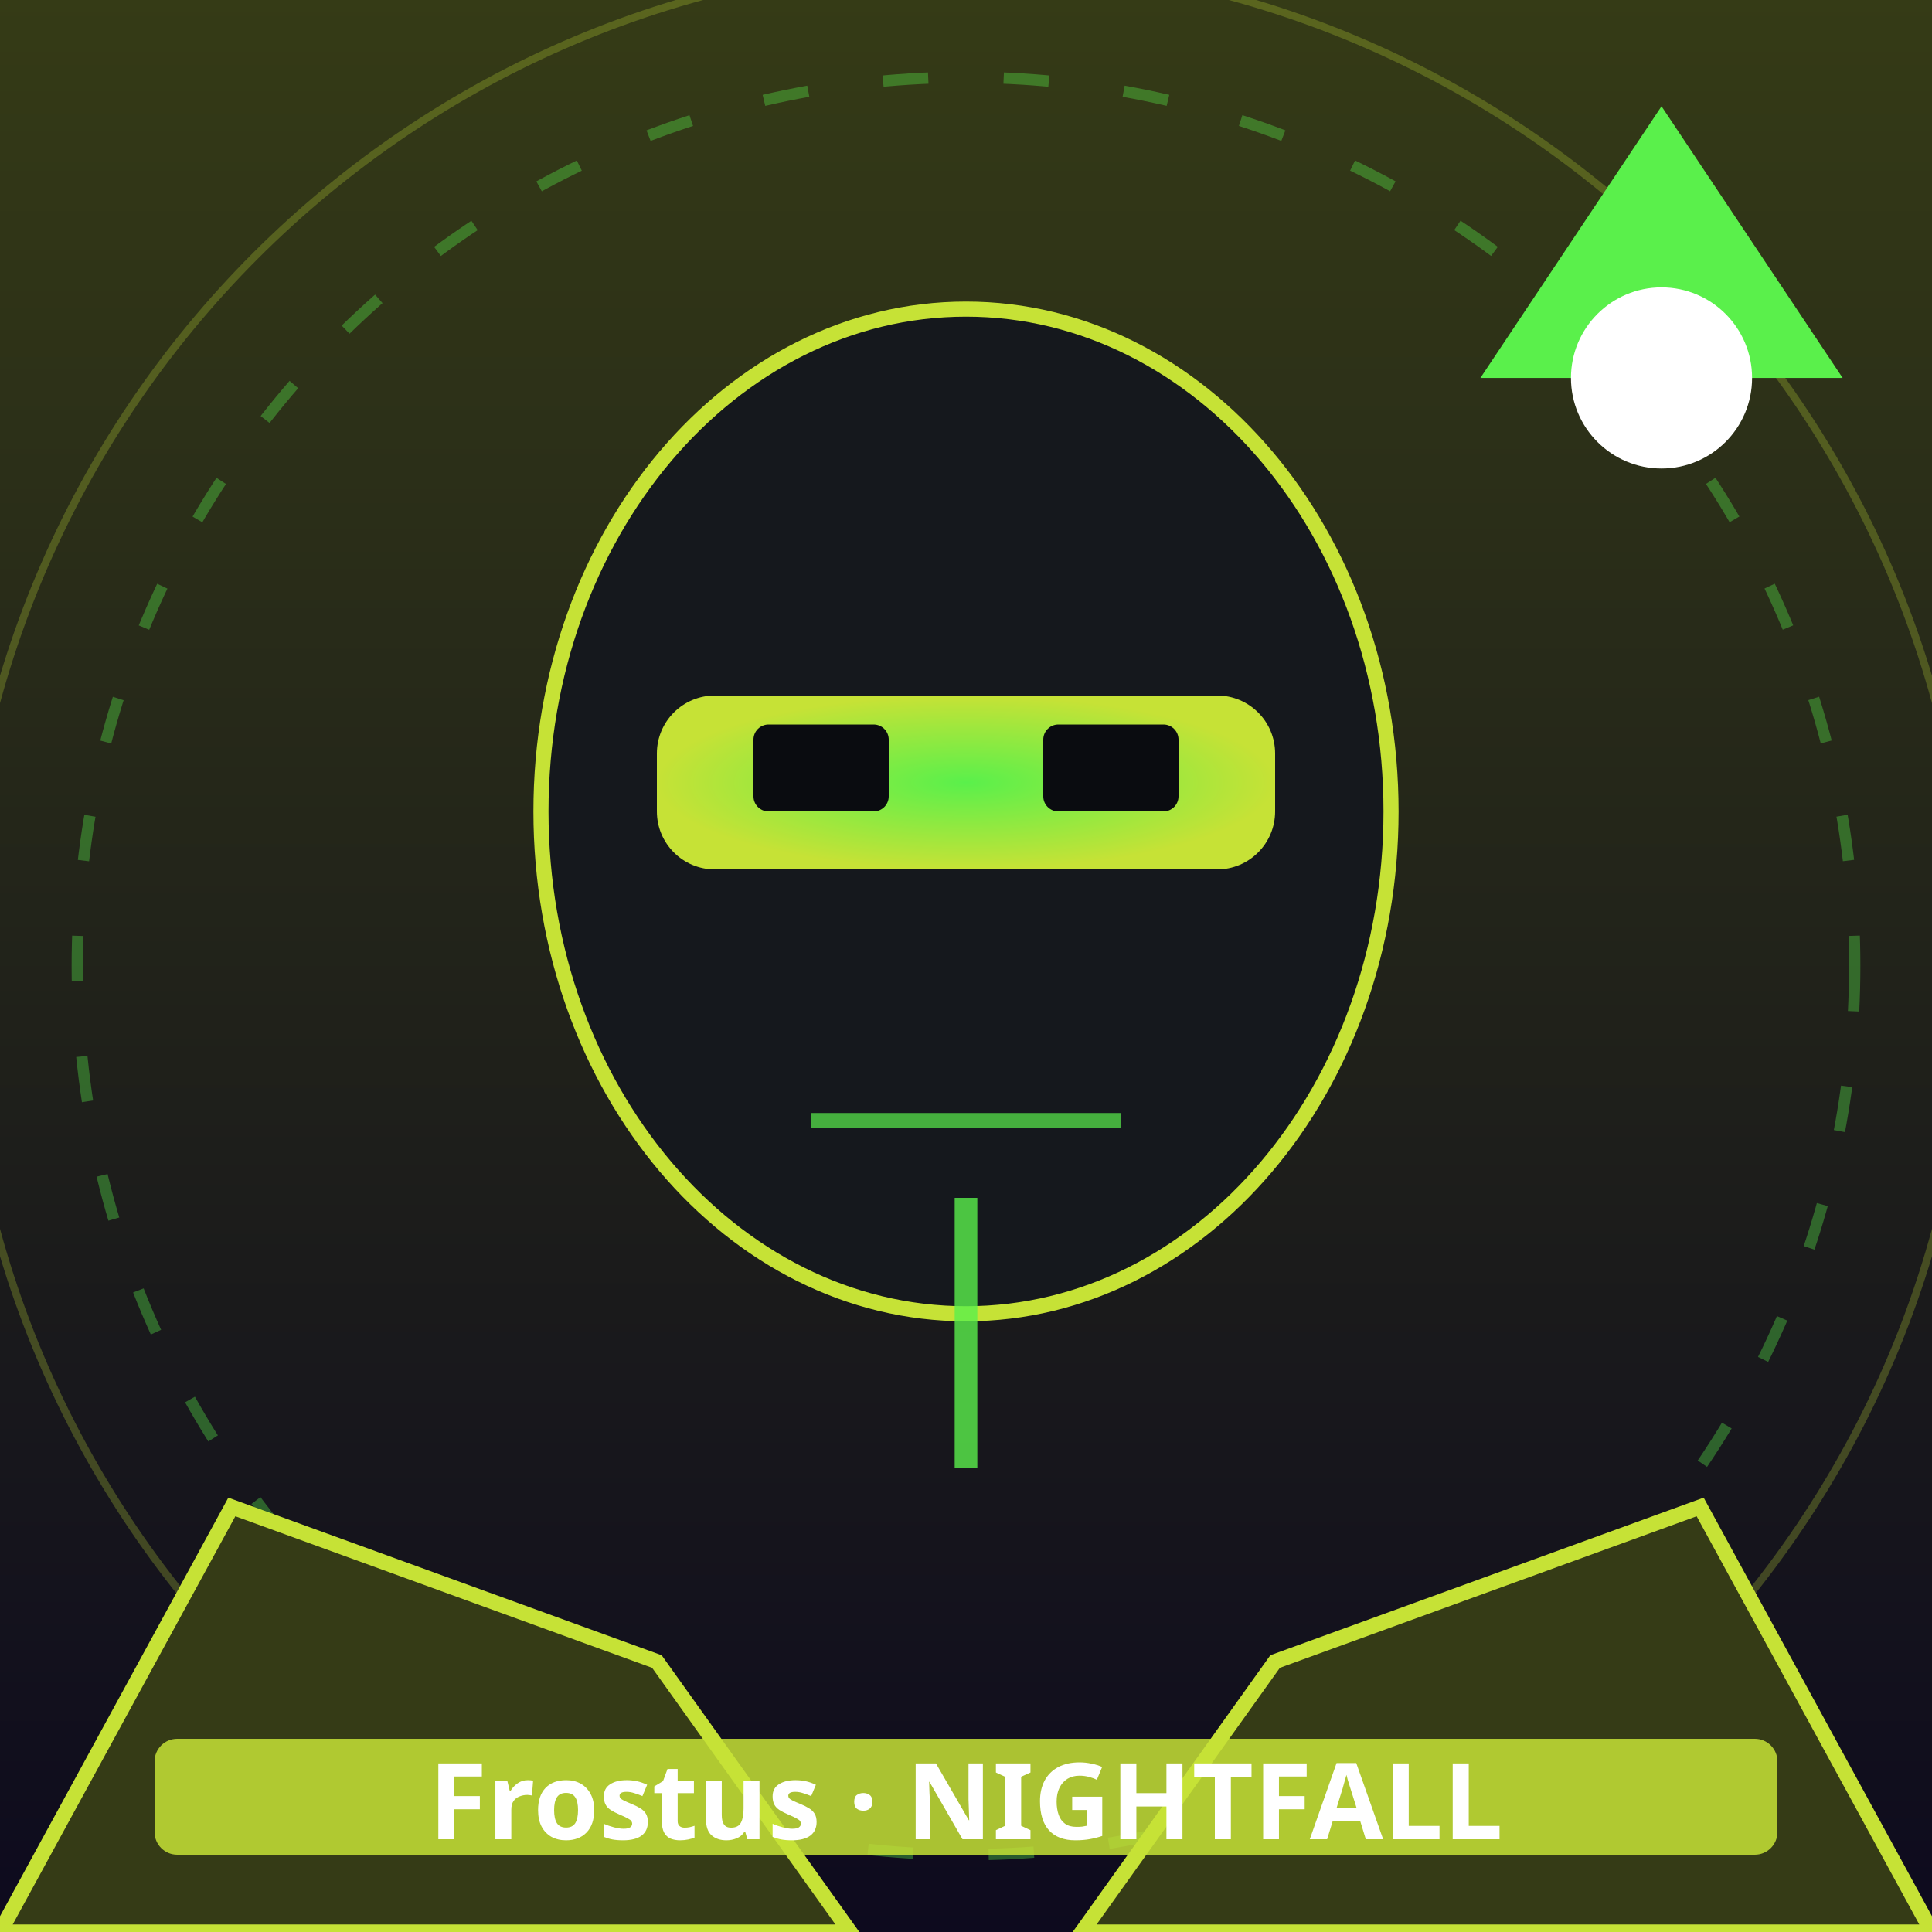
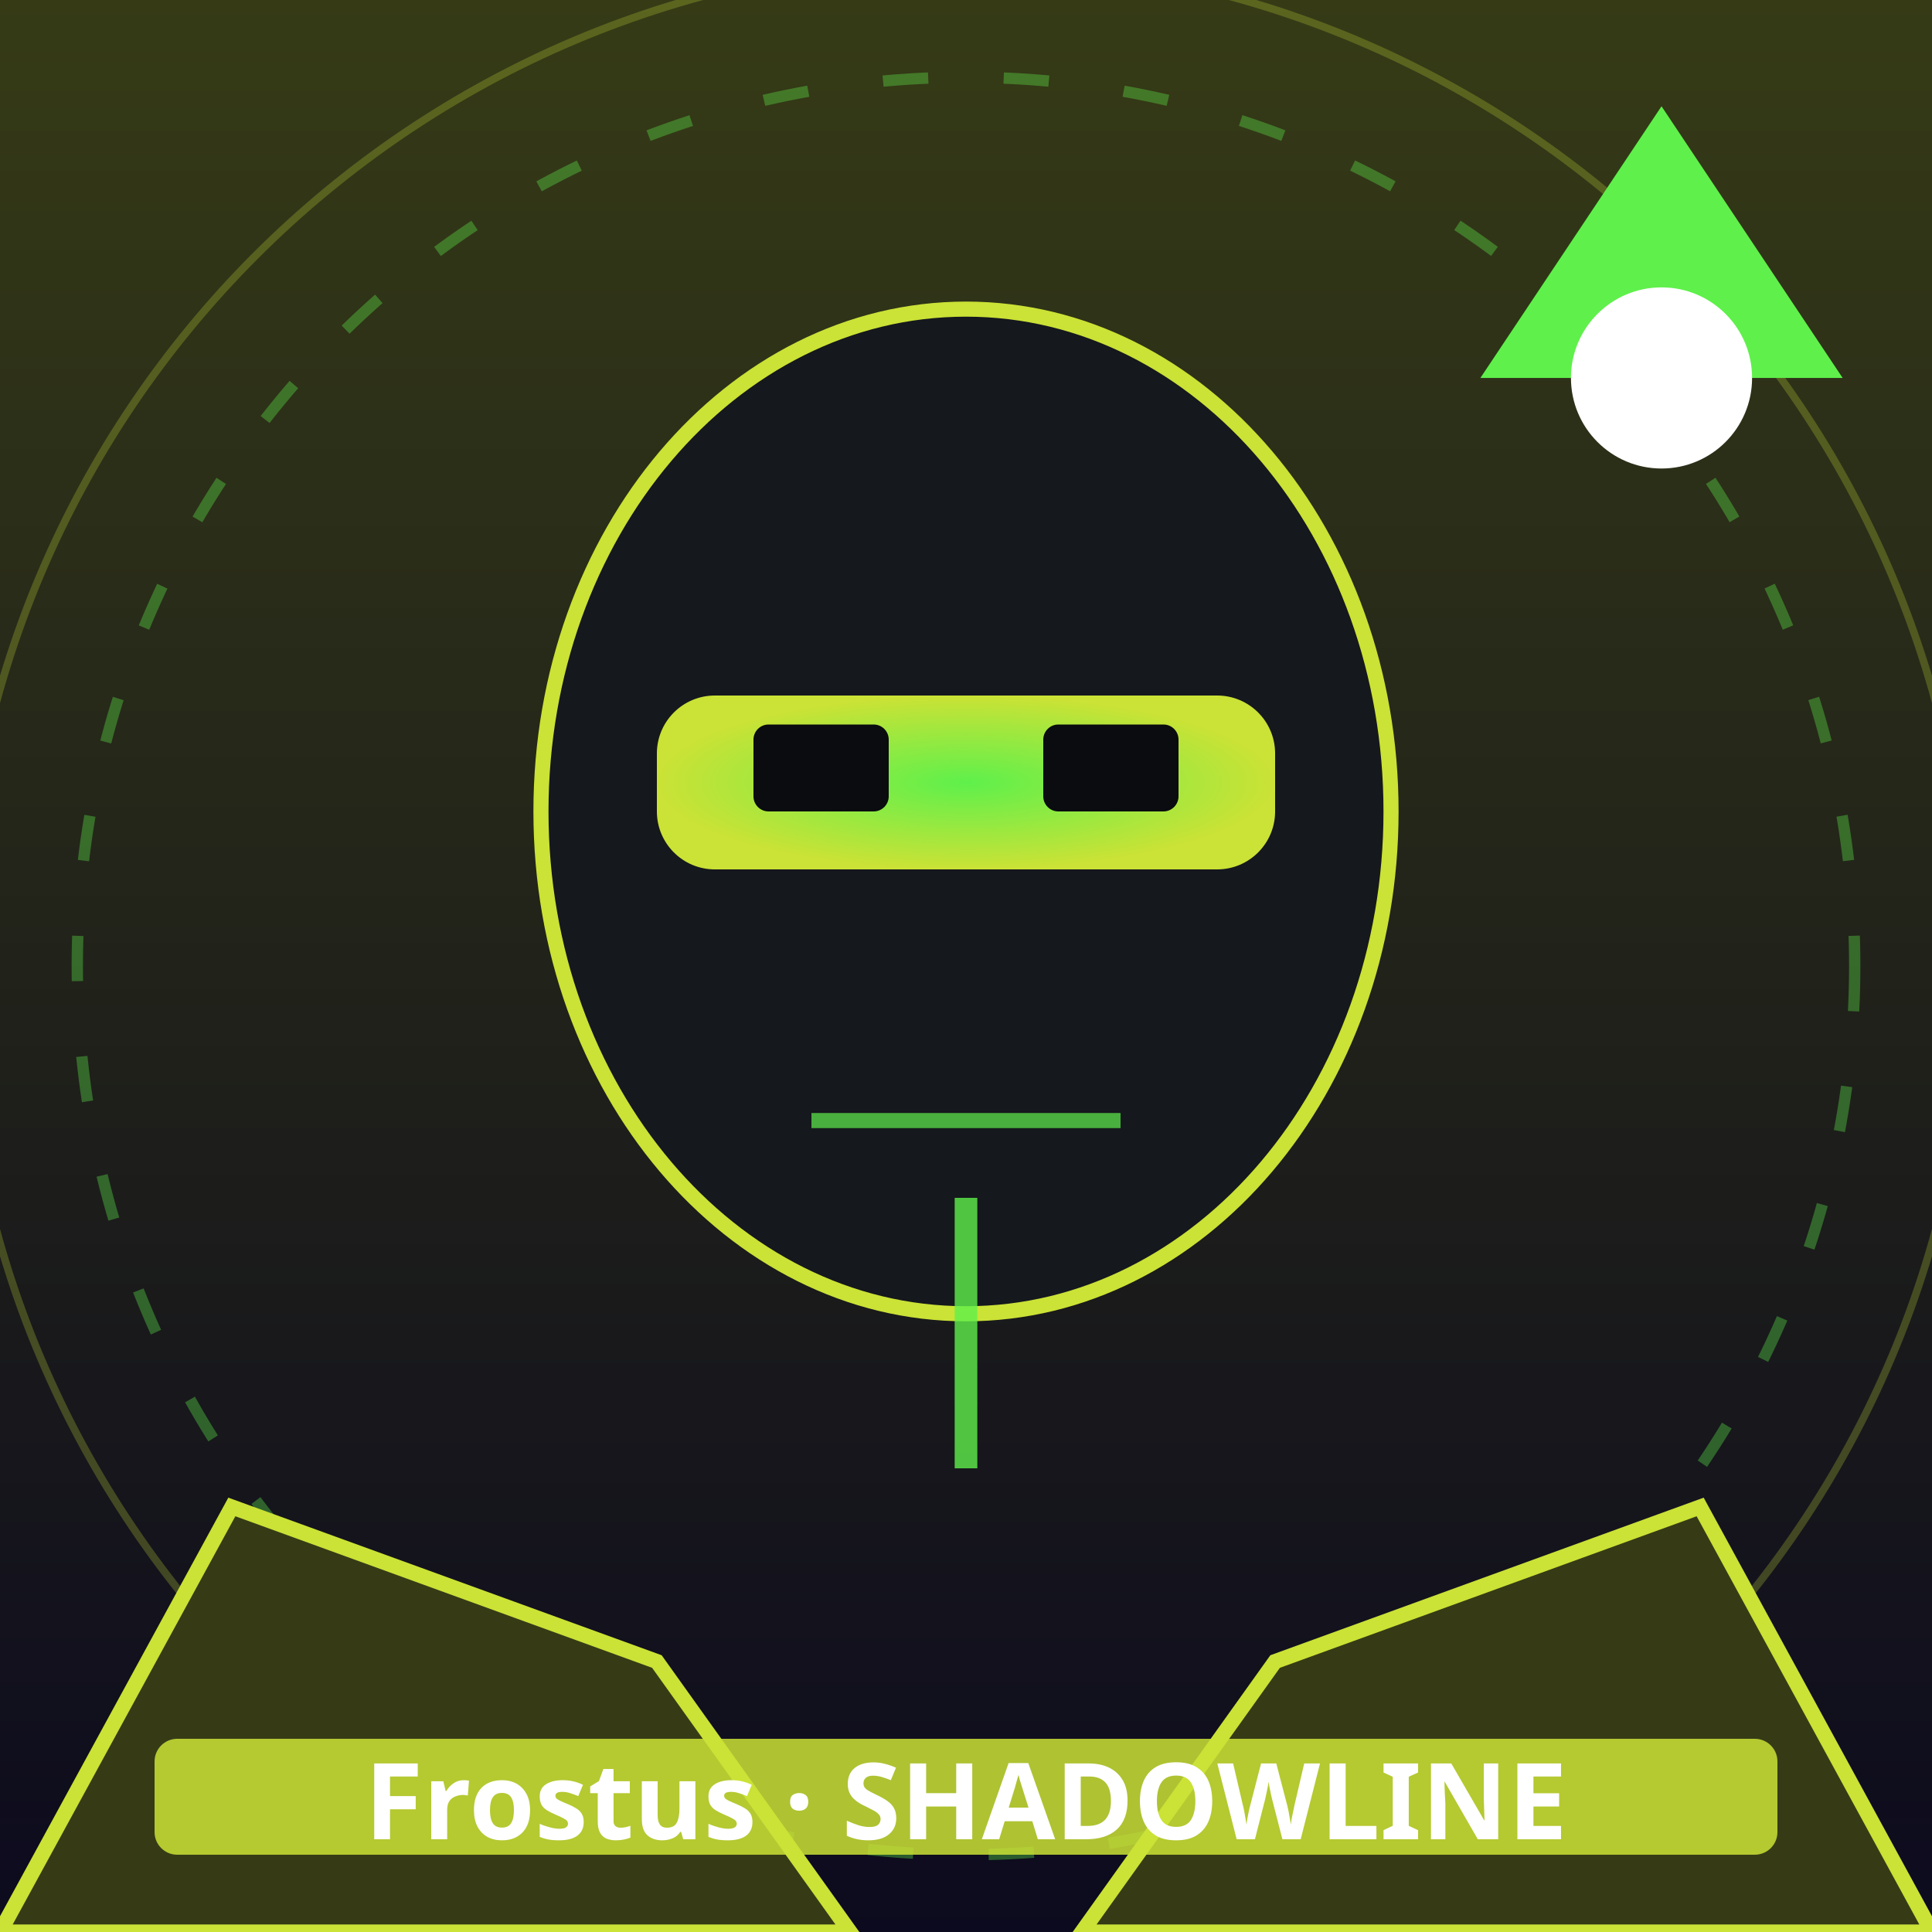
<svg xmlns="http://www.w3.org/2000/svg" width="256" height="256" viewBox="0 0 256 256">
  <defs>
    <linearGradient id="bg" x1="0" y1="0" x2="0" y2="1">
-       <stop offset="0%" stop-color="#353b16" />
-       <stop offset="100%" stop-color="#0d0a1e" />
+       <stop offset="0%" stop-color="#363b16" />
+       <stop offset="100%" stop-color="#0c0a1e" />
    </linearGradient>
    <radialGradient id="visor" cx="0.5" cy="0.5" r="0.5">
-       <stop offset="0%" stop-color="#5af04b" />
-       <stop offset="100%" stop-color="#c6e236" />
+       <stop offset="0%" stop-color="#5ff04b" />
+       <stop offset="100%" stop-color="#cbe236" />
    </radialGradient>
  </defs>
  <rect width="256.0" height="256.0" fill="url(#bg)" />
-   <circle cx="128.0" cy="128.0" r="117.76" fill="none" stroke="#5af04b" stroke-width="1.5" opacity="0.35" stroke-dasharray="6 10" />
-   <circle cx="128.0" cy="128.0" r="133.12" fill="none" stroke="#c6e236" stroke-width="1" opacity="0.25" />
-   <path d="M0 256.0 L30.72 199.68 L87.04 220.16 L112.64 256.0 Z" fill="#353b16" stroke="#c6e236" stroke-width="2" />
-   <path d="M256.0 256.0 L225.28 199.68 L168.96 220.16 L143.36 256.0 Z" fill="#353b16" stroke="#c6e236" stroke-width="2" />
-   <ellipse cx="128.0" cy="107.52" rx="56.32" ry="66.56" fill="#15181d" stroke="#c6e236" stroke-width="2" />
+   <circle cx="128.0" cy="128.0" r="117.76" fill="none" stroke="#5ff04b" stroke-width="1.5" opacity="0.35" stroke-dasharray="6 10" />
+   <circle cx="128.0" cy="128.0" r="133.12" fill="none" stroke="#cbe236" stroke-width="1" opacity="0.25" />
+   <path d="M0 256.0 L30.72 199.68 L87.04 220.16 L112.64 256.0 Z" fill="#363b16" stroke="#cbe236" stroke-width="2" />
+   <path d="M256.0 256.0 L225.28 199.68 L168.96 220.16 L143.36 256.0 Z" fill="#363b16" stroke="#cbe236" stroke-width="2" />
+   <ellipse cx="128.0" cy="107.52" rx="56.32" ry="66.56" fill="#15181d" stroke="#cbe236" stroke-width="2" />
  <rect x="87.04" y="92.16" width="81.92" height="23.04" rx="7.68" fill="url(#visor)" />
  <rect x="99.84" y="96.0" width="17.92" height="11.52" rx="2" fill="#0a0c10" />
  <rect x="138.24" y="96.0" width="17.92" height="11.52" rx="2" fill="#0a0c10" />
-   <line x1="107.52" y1="148.48" x2="148.48" y2="148.48" stroke="#5af04b" stroke-width="2" opacity="0.7" />
-   <line x1="128.0" y1="158.72" x2="128.0" y2="194.56" stroke="#5af04b" stroke-width="3" opacity="0.8" />
-   <path d="M220.16 14.08 l 24.0 36.0 h -48.0 z" fill="#5af04b" />
+   <line x1="107.52" y1="148.48" x2="148.48" y2="148.48" stroke="#5ff04b" stroke-width="2" opacity="0.7" />
+   <line x1="128.0" y1="158.72" x2="128.0" y2="194.56" stroke="#5ff04b" stroke-width="3" opacity="0.8" />
+   <path d="M220.16 14.08 l 24.0 36.0 h -48.0 z" fill="#5ff04b" />
  <circle cx="220.16" cy="50.08" r="12.0" fill="#fff" />
-   <rect x="20.48" y="230.4" width="215.04" height="15.36" rx="3" fill="#c6e236" opacity="0.85" />
-   <text x="128.0" y="243.712" text-anchor="middle" font-size="14.08" fill="#ffffff" font-family="sans-serif" font-weight="bold">Frostus · NIGHTFALL</text>
+   <rect x="20.48" y="230.4" width="215.04" height="15.36" rx="3" fill="#cbe236" opacity="0.85" />
+   <text x="128.0" y="243.712" text-anchor="middle" font-size="14.08" fill="#ffffff" font-family="sans-serif" font-weight="bold">Frostus · SHADOWLINE</text>
</svg>
